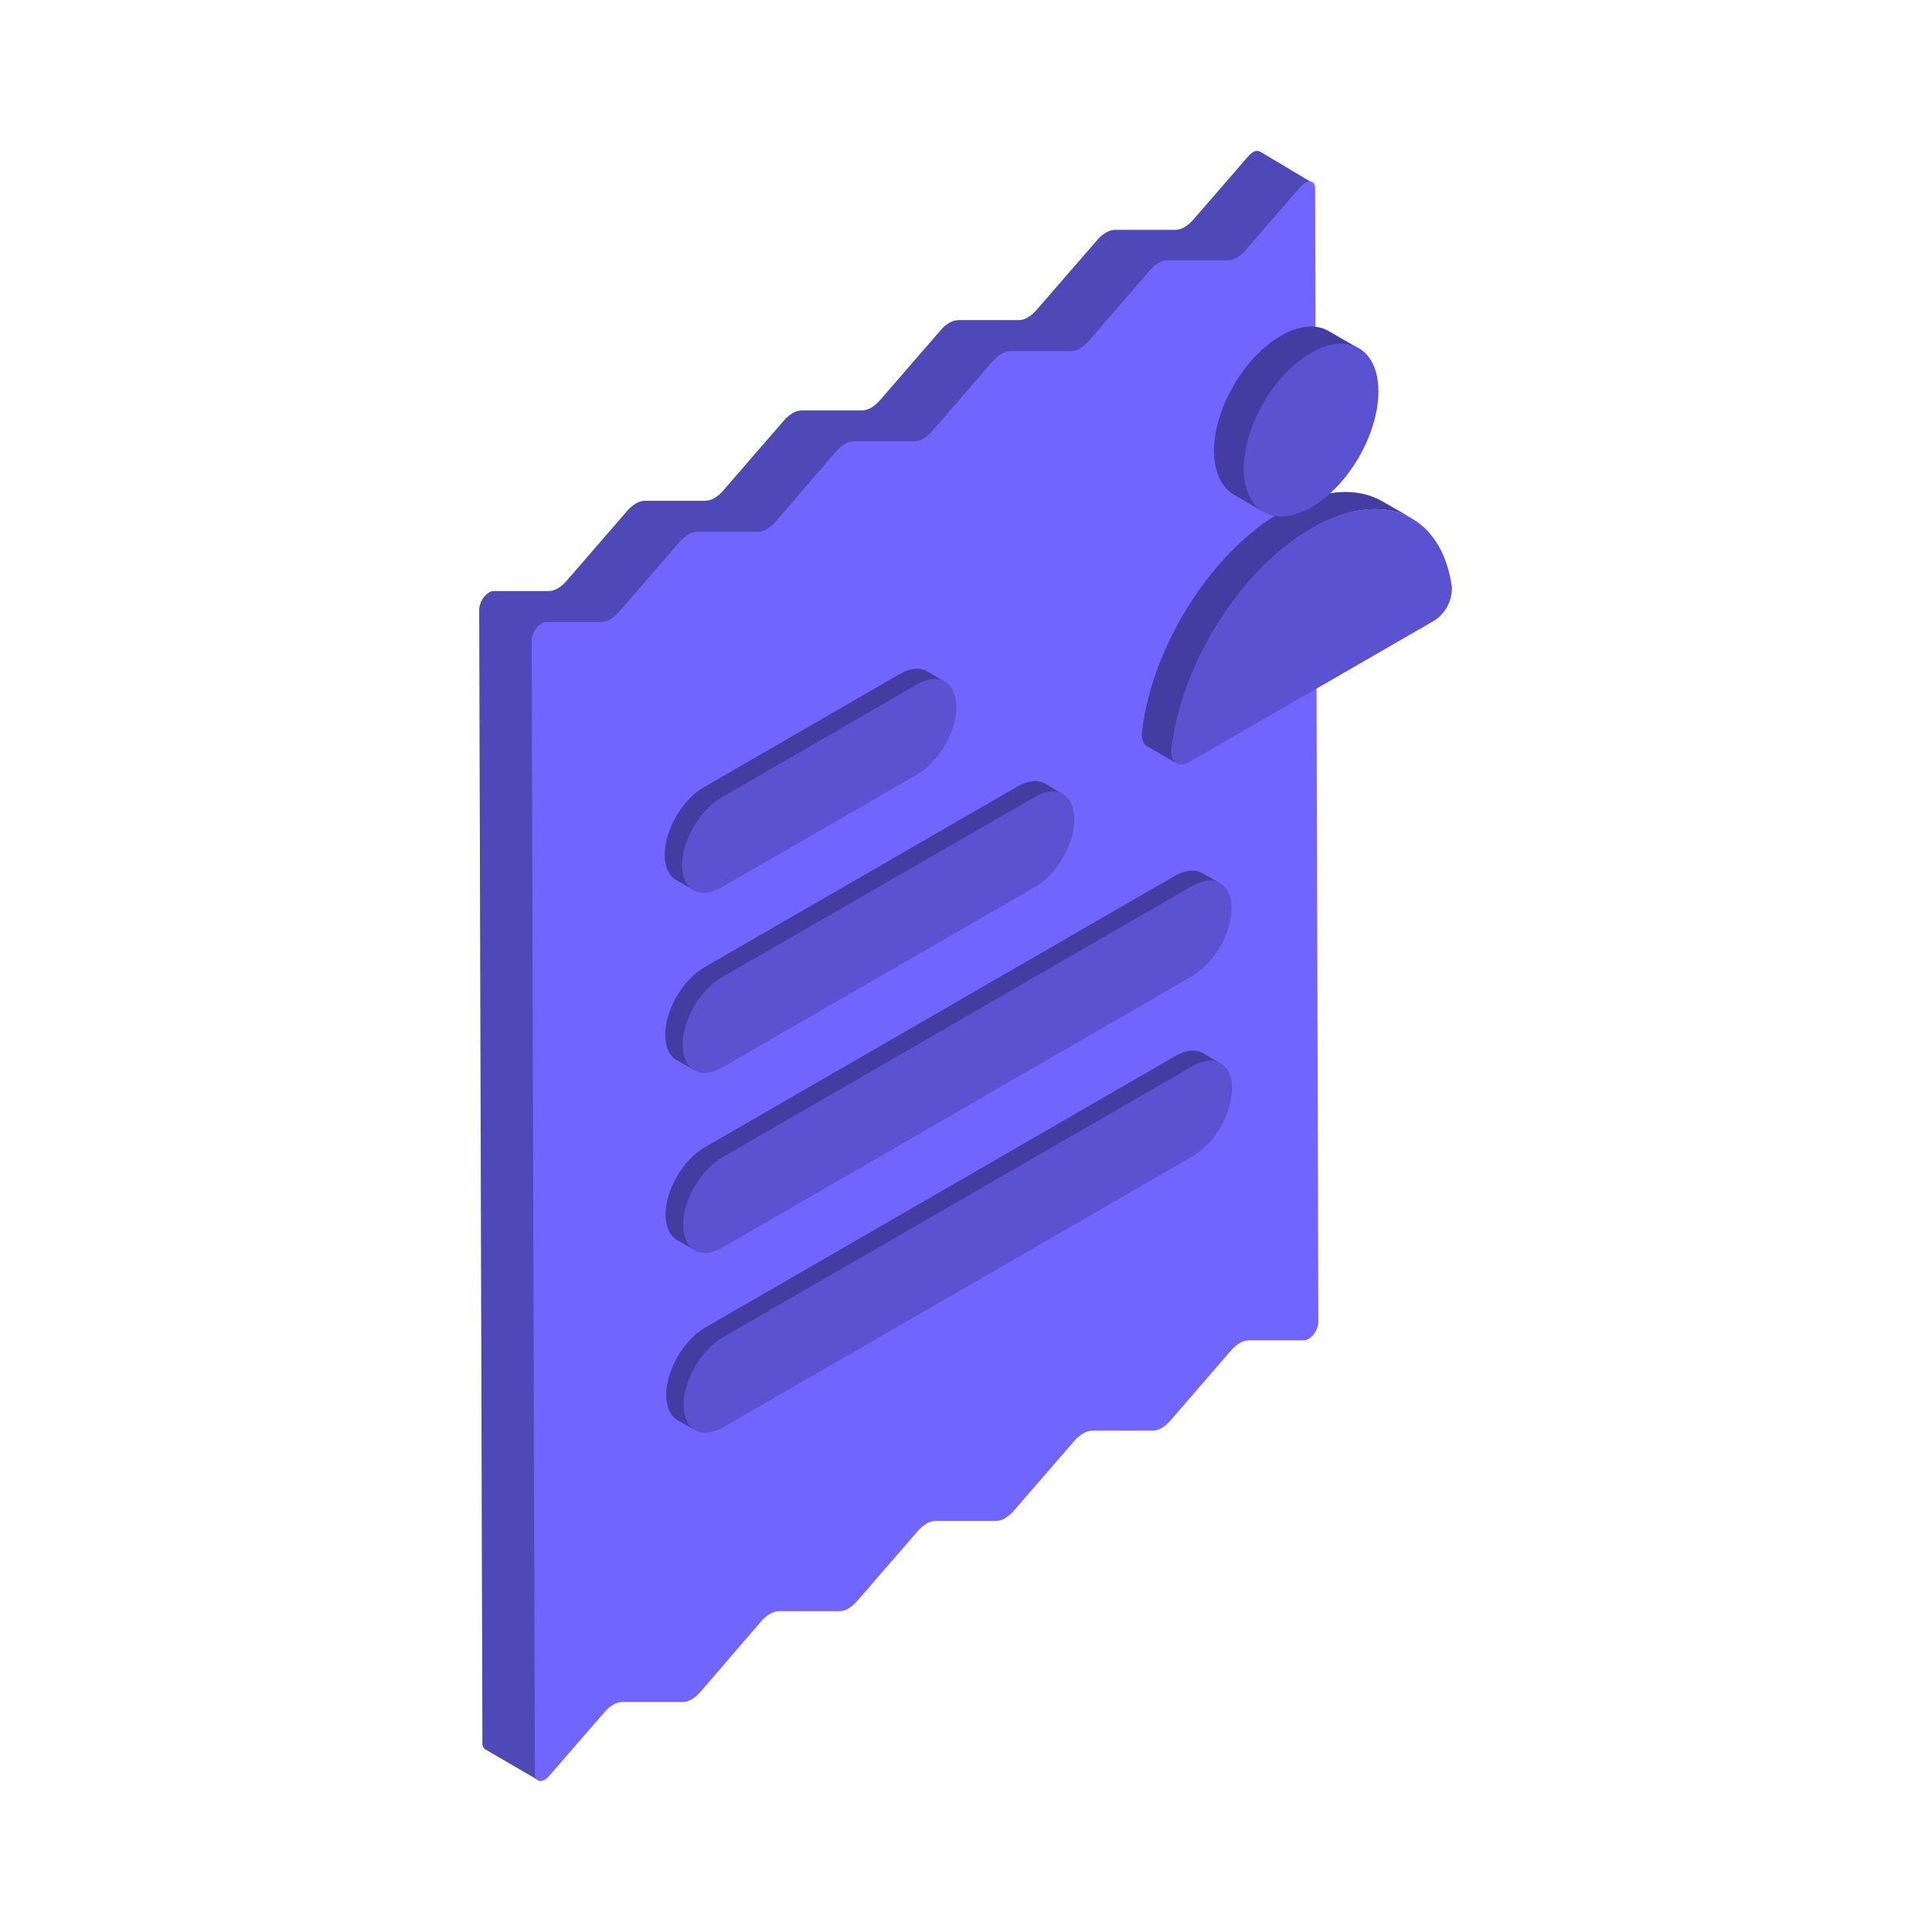
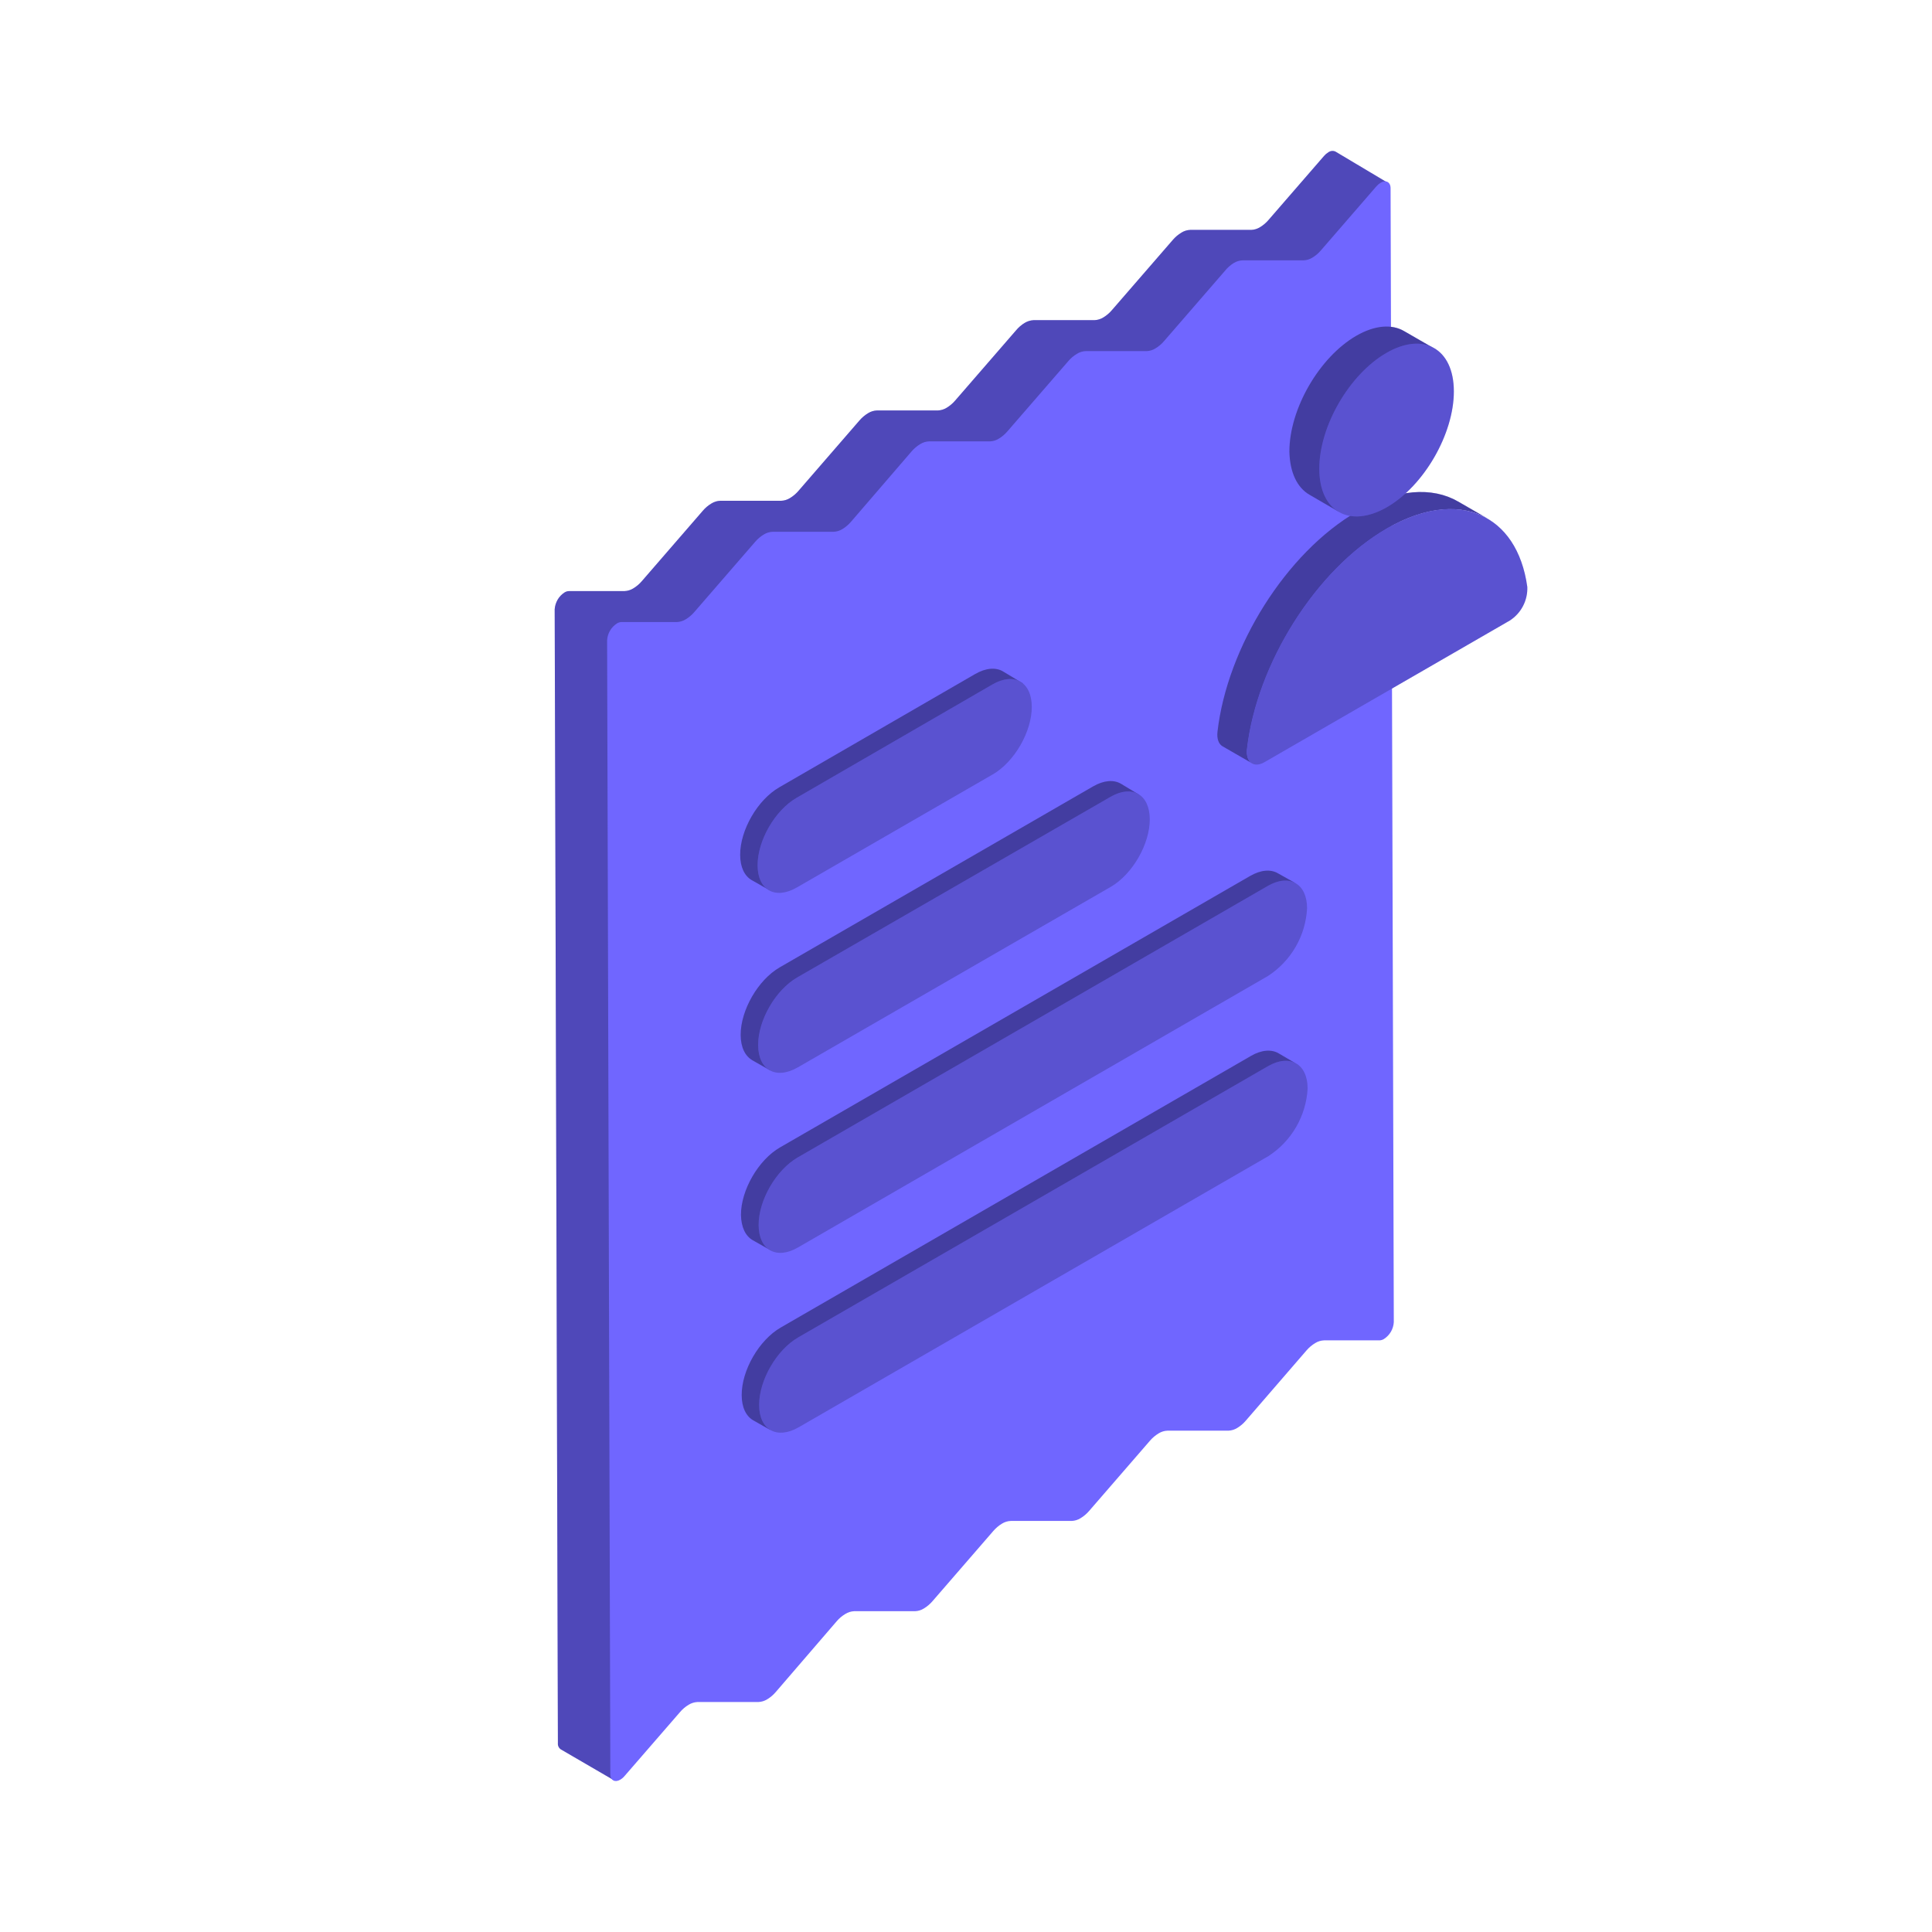
<svg xmlns="http://www.w3.org/2000/svg" xmlns:xlink="http://www.w3.org/1999/xlink" width="512" height="512" fill="none">
  <use xlink:href="#B" fill="#7066ff" />
  <use xlink:href="#B" opacity=".3" fill="#010014" />
  <g fill="#7066ff">
-     <path d="M306.98 69.7c.7-.436 1.5-.68 2.323-.709h16.138c.822-.023 1.623-.263 2.323-.695.88-.526 1.664-1.196 2.322-1.981L344.74 49.403a4.817 4.817 0 0 1 1.155-.984c1.312-.787 2.624-.249 2.624 1.483l.853 300.467a5.693 5.693 0 0 1-.769 2.562c-.456.78-1.093 1.44-1.855 1.926a2.417 2.417 0 0 1-1.168.354h-14.695c-.823.03-1.624.273-2.323.71a9.322 9.322 0 0 0-2.335 1.968l-16.06 18.58a9.29 9.29 0 0 1-2.31 1.968c-.704.434-1.51.678-2.335.708h-16.14a4.742 4.742 0 0 0-2.322.709c-.874.528-1.658 1.192-2.323 1.968l-16.086 18.566c-.66.78-1.445 1.444-2.322 1.968-.7.436-1.5.68-2.323.71H247.87a4.734 4.734 0 0 0-2.323.708c-.876.525-1.66 1.2-2.322 1.968l-16.086 18.566c-.66.78-1.446 1.444-2.323 1.97-.698.435-1.5.68-2.322.708h-16.152c-.818.042-1.612.29-2.31.722-.877.524-1.66 1.19-2.322 1.968l-16.1 18.7a9.226 9.226 0 0 1-2.309 1.968 4.766 4.766 0 0 1-2.322.709h-16.152c-.822.043-1.62.292-2.323.722-.872.524-1.652 1.19-2.31 1.968l-14.67 16.913c-.323.394-.714.727-1.155.984-1.312.787-2.624.25-2.624-1.483l-.853-300.468c.05-.903.313-1.78.77-2.56s1.093-1.44 1.856-1.926c.35-.213.746-.334 1.154-.355h14.71c.822-.03 1.623-.274 2.322-.708.877-.524 1.66-1.19 2.322-1.968l16.087-18.566c.66-.78 1.445-1.444 2.322-1.968a4.742 4.742 0 0 1 2.322-.709h16.14c.827-.03 1.63-.274 2.336-.708.872-.525 1.652-1.2 2.31-1.968l16.02-18.606c.665-.776 1.45-1.44 2.323-1.968.7-.432 1.5-.676 2.322-.71h16.152c.823-.03 1.623-.274 2.322-.708a9.29 9.29 0 0 0 2.31-1.968l16.1-18.566c.658-.782 1.443-1.447 2.322-1.968.695-.433 1.49-.678 2.3-.709h16.15a4.738 4.738 0 0 0 2.323-.709 9.037 9.037 0 0 0 2.322-1.968l16.086-18.566a9.339 9.339 0 0 1 2.375-2.112h0z" />
+     <path d="M326.98 69.7c.7-.436 1.5-.68 2.323-.709h16.138c.822-.023 1.623-.263 2.323-.695.88-.526 1.664-1.196 2.322-1.981L364.74 49.403a4.817 4.817 0 0 1 1.155-.984c1.312-.787 2.624-.249 2.624 1.483l.853 300.467a5.693 5.693 0 0 1-.769 2.562c-.456.78-1.093 1.44-1.855 1.926a2.417 2.417 0 0 1-1.168.354h-14.695c-.823.03-1.624.273-2.323.71a9.322 9.322 0 0 0-2.335 1.968l-16.06 18.58a9.29 9.29 0 0 1-2.31 1.968c-.704.434-1.51.678-2.335.708h-16.14a4.742 4.742 0 0 0-2.322.709c-.874.528-1.658 1.192-2.323 1.968l-16.086 18.566c-.66.78-1.445 1.444-2.322 1.968-.7.436-1.5.68-2.323.71H267.87a4.734 4.734 0 0 0-2.323.708c-.876.525-1.66 1.2-2.322 1.968l-16.086 18.567c-.66.778-1.446 1.443-2.323 1.968-.698.435-1.5.68-2.322.708h-16.152c-.818.043-1.612.29-2.31.722-.877.524-1.66 1.19-2.322 1.968l-16.1 18.7a9.226 9.226 0 0 1-2.309 1.968 4.766 4.766 0 0 1-2.322.709h-16.152c-.822.044-1.62.292-2.323.722-.872.524-1.652 1.19-2.31 1.968l-14.67 16.913c-.323.394-.714.727-1.155.984-1.312.787-2.624.25-2.624-1.483l-.853-300.468c.05-.903.313-1.78.77-2.56s1.093-1.44 1.856-1.926c.35-.213.746-.334 1.154-.355h14.71c.822-.03 1.623-.274 2.322-.708.877-.524 1.66-1.19 2.322-1.968l16.087-18.566c.66-.78 1.445-1.444 2.322-1.968a4.742 4.742 0 0 1 2.322-.709h16.14c.827-.03 1.63-.274 2.336-.708.872-.525 1.652-1.2 2.31-1.968l16.02-18.606c.665-.776 1.45-1.44 2.323-1.968.7-.432 1.5-.676 2.322-.71h16.152c.823-.03 1.623-.274 2.322-.708a9.29 9.29 0 0 0 2.31-1.968l16.1-18.566c.658-.782 1.443-1.447 2.322-1.968.695-.433 1.49-.678 2.3-.709h16.15a4.738 4.738 0 0 0 2.323-.709 9.037 9.037 0 0 0 2.322-1.968l16.086-18.566c.665-.835 1.47-1.549 2.375-2.112z" />
    <use xlink:href="#C" />
    <use xlink:href="#D" />
    <use xlink:href="#E" />
    <use xlink:href="#F" />
  </g>
  <g opacity=".4" fill="#010014">
    <use xlink:href="#C" />
    <use xlink:href="#D" />
    <use xlink:href="#E" />
    <use xlink:href="#F" />
  </g>
  <g fill="#7066ff">
    <use xlink:href="#G" />
    <use xlink:href="#H" />
    <use xlink:href="#I" />
    <use xlink:href="#J" />
  </g>
  <g opacity=".2" fill="#010014">
    <use xlink:href="#G" />
    <use xlink:href="#H" />
    <use xlink:href="#I" />
    <use xlink:href="#J" />
  </g>
  <g fill="#7066ff">
    <use xlink:href="#K" />
    <use xlink:href="#L" />
  </g>
  <g opacity=".4" fill="#010014">
    <use xlink:href="#K" />
    <use xlink:href="#L" />
  </g>
  <g fill="#7066ff">
    <use xlink:href="#M" />
    <use xlink:href="#N" />
  </g>
  <g opacity=".2" fill="#010014">
    <use xlink:href="#M" />
    <use xlink:href="#N" />
  </g>
  <defs>
-     <path id="B" d="M333.9 40.166a1.876 1.876 0 0 0-.956-.157c-.327.032-.64.15-.907.341a4.796 4.796 0 0 0-1.155.984l-14.656 16.9c-.658.785-1.443 1.455-2.322 1.981a4.701 4.701 0 0 1-2.323.709H295.42a4.698 4.698 0 0 0-2.309.709 9.319 9.319 0 0 0-2.322 1.968l-16.1 18.566c-.656.778-1.436 1.443-2.31 1.968-.7.434-1.5.678-2.322.709h-16.152a5.075 5.075 0 0 0-2.322.709 9.083 9.083 0 0 0-2.31 1.981l-16.1 18.567c-.656.778-1.437 1.443-2.31 1.968a4.782 4.782 0 0 1-2.336.708H212.39c-.823.03-1.623.275-2.323.71a9.564 9.564 0 0 0-2.322 1.968l-16.086 18.566c-.66.785-1.444 1.455-2.323 1.98-.698.436-1.5.68-2.322.71h-16.14c-.823.028-1.624.273-2.322.708-.88.52-1.665 1.186-2.323 1.968l-16.086 18.566c-.658.786-1.443 1.455-2.322 1.982a4.734 4.734 0 0 1-2.323.708h-14.708a2.414 2.414 0 0 0-1.168.354c-.757.488-1.4 1.147-1.845 1.925s-.723 1.65-.78 2.55l.853 300.467c-.032.32.022.64.156.93s.342.54.605.724l13.87 8.07c6.822-20.32 4.7-263.987 5.34-301.762 76.927-3.937 162.213-68.23 198.95-116.776.328-.03.635-4.87.932-4.728L333.9 40.166z" />
-     <path id="C" d="M183.8 235.85l-4.62-2.624c-1.863-1.09-3.017-3.385-3.03-6.666-.027-6.573 4.618-14.603 10.34-17.9l51.906-30.02c2.886-1.666 5.497-1.824 7.387-.722l5.21 3.14c1.312 3.28-2.624 11.152-2.624 11.152L183.8 235.85z" />
-     <path id="D" d="M179.312 280.948l4.62 2.624c16.016-10.584 48.986-30.855 71.862-44.92l22.097-13.65s2.06-15.522 3.936-14.432l-4.777-2.878c-1.89-1.102-4.5-.945-7.387.72l-83.028 47.944c-5.734 3.307-10.366 11.336-10.353 17.9.013 3.28 1.168 5.576 3.03 6.68z" />
-     <path id="E" d="M184.076 331.266l-4.632-2.624c-1.863-1.09-3.018-3.385-3.083-6.666-.014-6.573 4.618-14.603 10.352-17.9L311.27 232.15c2.887-1.666 5.498-1.824 7.387-.722l4.652 2.614c-1.88-1.017-3.433 9.987-3.433 9.987-4.947 2.75-28.112 17.893-54.095 34.878l-.005.003-.003.002-81.696 52.353z" />
-     <path id="F" d="M311.452 279.858c2.887-1.666 5.498-1.824 7.387-.72l4.58 2.69c-.857-.5-.936 1.19-1.037 3.342-.12 2.588-.274 5.843-1.85 6.753-19.222 11.26-123.336 77.413-123.336 77.413s-14.852 8.576-12.99 9.665l-4.632-2.624c-1.85-1.09-3.017-3.385-3.017-6.665-.027-6.587 4.618-14.604 10.34-17.9l124.556-71.942z" />
-     <path id="G" d="M243.08 205.227l-51.893 29.955c-5.733 3.32-10.404.72-10.418-5.865s4.62-14.604 10.353-17.9l51.893-30.034c5.734-3.32 10.405-.656 10.418 5.93s-4.606 14.603-10.353 17.923z" />
-     <path id="H" d="M191.384 282.89l82.977-47.865c5.734-3.32 10.365-11.323 10.34-17.923s-4.67-9.25-10.405-5.93l-83.042 47.865c-5.734 3.32-10.365 11.337-10.34 17.923s4.67 9.237 10.47 5.93z" />
-     <path id="I" d="M316.033 258.64l-124.57 71.955c-5.734 3.32-10.392.656-10.418-5.93s4.62-14.604 10.34-17.923l124.583-71.955c5.734-3.32 10.418-.63 10.418 5.93-.19 3.593-1.225 7.1-3.024 10.205s-4.31 5.76-7.33 7.718z" />
-     <path id="J" d="M191.53 354.424l124.504-71.876c5.786-3.32 10.497-.656 10.497 5.93a22.821 22.821 0 0 1-3.043 10.194 22.805 22.805 0 0 1-7.336 7.703l-124.556 71.903c-5.734 3.254-10.405.656-10.418-5.93s4.618-14.603 10.352-17.923z" />
-     <path id="K" d="M334.782 135.623l-7.768-4.517c-3.2-1.85-5.183-5.8-5.313-11.4-.026-11.297 7.912-25.048 17.74-30.729 4.946-2.847 9.433-3.123 12.66-1.233l7.778 4.485c-5.14-2.919-7.38 15.272-7.38 15.272s-20.897 26.263-17.718 28.123z" />
-     <path id="L" d="M339.702 135.528c10.43-6.035 19.88-6.56 26.702-2.624l7.872 4.54c-6.823-3.936-16.27-3.398-26.7 2.624-18.894 10.917-34.43 35.965-37.054 58.362-.25 1.915.302 3.28 1.312 3.87l-7.873-4.54c-.984-.577-1.535-1.955-1.312-3.858 2.572-22.397 18.16-47.458 37.054-58.375z" />
-     <path id="M" d="M365.288 103.684c.027 11.297-7.91 25.048-17.74 30.73-9.893 5.668-17.897 1.18-17.923-10.142s7.977-25.088 17.805-30.756 17.83-1.129 17.857 10.169z" />
-     <path id="N" d="M347.5 140.055c18.88-10.904 34.56-3.897 37.25 15.47.072 1.763-.32 3.514-1.135 5.08s-2.025 2.89-3.5 3.843L315.14 201.96c-2.886 1.706-5.092-.013-4.684-3.543 2.57-22.397 18.172-47.458 37.053-58.36z" />
+     <path id="B" d="M353.9 40.166a1.876 1.876 0 0 0-.956-.157c-.327.032-.64.15-.907.341a4.796 4.796 0 0 0-1.155.984l-14.656 16.9c-.658.785-1.443 1.455-2.322 1.981a4.701 4.701 0 0 1-2.323.709H315.42a4.698 4.698 0 0 0-2.309.709 9.319 9.319 0 0 0-2.322 1.968l-16.1 18.566c-.656.778-1.436 1.443-2.31 1.968-.7.434-1.5.678-2.322.709h-16.152a5.075 5.075 0 0 0-2.322.709 9.083 9.083 0 0 0-2.31 1.981l-16.1 18.567c-.656.778-1.437 1.443-2.31 1.968a4.782 4.782 0 0 1-2.336.708H232.39c-.823.03-1.623.275-2.323.71a9.564 9.564 0 0 0-2.322 1.968l-16.086 18.566c-.66.785-1.444 1.455-2.323 1.98-.698.436-1.5.68-2.322.71h-16.14c-.823.028-1.624.273-2.322.708-.88.52-1.665 1.186-2.323 1.968l-16.086 18.566c-.658.786-1.443 1.455-2.322 1.982a4.734 4.734 0 0 1-2.323.708h-14.708a2.414 2.414 0 0 0-1.168.354c-.757.488-1.4 1.147-1.845 1.925s-.723 1.65-.78 2.55l.853 300.467c-.032.32.022.64.156.93s.342.54.605.724l13.87 8.07c6.822-20.32 4.7-263.987 5.34-301.762 76.927-3.937 162.213-68.23 198.95-116.776.328-.03.635-4.87.932-4.728L353.9 40.166z" />
+     <path id="C" d="M203.8 235.85l-4.62-2.624c-1.863-1.09-3.017-3.385-3.03-6.666-.027-6.573 4.618-14.603 10.34-17.9l51.906-30.02c2.886-1.666 5.497-1.824 7.387-.722l5.21 3.14c1.312 3.28-2.624 11.152-2.624 11.152L203.8 235.85z" />
+     <path id="D" d="M199.312 280.948l4.62 2.624c16.016-10.584 48.986-30.855 71.862-44.92l22.097-13.65s2.06-15.522 3.936-14.432l-4.777-2.878c-1.89-1.102-4.5-.945-7.387.72l-83.028 47.944c-5.734 3.307-10.366 11.336-10.353 17.9.013 3.28 1.168 5.576 3.03 6.68z" />
+     <path id="E" d="M204.076 331.266l-4.632-2.624c-1.863-1.09-3.018-3.385-3.083-6.666-.014-6.573 4.618-14.603 10.352-17.9L331.27 232.15c2.887-1.666 5.498-1.824 7.387-.722l4.652 2.614c-1.88-1.017-3.433 9.987-3.433 9.987-4.947 2.75-28.112 17.893-54.095 34.878l-.005.003-.003.002-81.696 52.353z" />
+     <path id="F" d="M331.452 279.858c2.887-1.666 5.498-1.824 7.387-.72l4.58 2.69c-.857-.5-.936 1.19-1.037 3.342-.12 2.588-.274 5.843-1.85 6.753-19.222 11.26-123.336 77.413-123.336 77.413s-14.852 8.576-12.99 9.665l-4.632-2.624c-1.85-1.09-3.017-3.385-3.017-6.665-.027-6.587 4.618-14.604 10.34-17.9l124.556-71.942z" />
+     <path id="G" d="M263.08 205.227l-51.893 29.955c-5.733 3.32-10.404.72-10.418-5.865s4.62-14.604 10.353-17.9l51.893-30.034c5.734-3.32 10.405-.656 10.418 5.93s-4.606 14.603-10.353 17.923z" />
+     <path id="H" d="M211.384 282.89l82.977-47.865c5.734-3.32 10.365-11.323 10.34-17.923s-4.67-9.25-10.405-5.93l-83.042 47.865c-5.734 3.32-10.365 11.337-10.34 17.923s4.67 9.237 10.47 5.93z" />
+     <path id="I" d="M336.033 258.64l-124.57 71.955c-5.734 3.32-10.392.656-10.418-5.93s4.62-14.604 10.34-17.923l124.583-71.955c5.734-3.32 10.418-.63 10.418 5.93-.19 3.593-1.225 7.1-3.024 10.205s-4.31 5.76-7.33 7.718z" />
+     <path id="J" d="M211.53 354.424l124.504-71.876c5.786-3.32 10.497-.656 10.497 5.93a22.821 22.821 0 0 1-3.043 10.194 22.805 22.805 0 0 1-7.336 7.703l-124.556 71.903c-5.734 3.254-10.405.656-10.418-5.93s4.618-14.603 10.352-17.923z" />
+     <path id="K" d="M354.782 135.623l-7.768-4.517c-3.2-1.85-5.183-5.8-5.313-11.4-.026-11.297 7.912-25.048 17.74-30.729 4.946-2.847 9.433-3.123 12.66-1.233l7.778 4.485c-5.14-2.919-7.38 15.272-7.38 15.272s-20.897 26.263-17.718 28.123z" />
+     <path id="L" d="M359.702 135.528c10.43-6.035 19.88-6.56 26.702-2.624l7.872 4.54c-6.823-3.936-16.27-3.398-26.7 2.624-18.894 10.917-34.43 35.965-37.054 58.362-.25 1.915.302 3.28 1.312 3.87l-7.873-4.54c-.984-.577-1.535-1.955-1.312-3.858 2.572-22.397 18.16-47.458 37.054-58.375z" />
+     <path id="M" d="M385.288 103.684c.027 11.297-7.91 25.048-17.74 30.73-9.893 5.668-17.897 1.18-17.923-10.142s7.977-25.088 17.805-30.756 17.83-1.129 17.857 10.169z" />
+     <path id="N" d="M367.5 140.055c18.88-10.904 34.56-3.897 37.25 15.47.072 1.763-.32 3.514-1.135 5.08s-2.025 2.89-3.5 3.843L335.14 201.96c-2.886 1.706-5.092-.013-4.684-3.543 2.57-22.397 18.172-47.458 37.053-58.36z" />
  </defs>
</svg>
